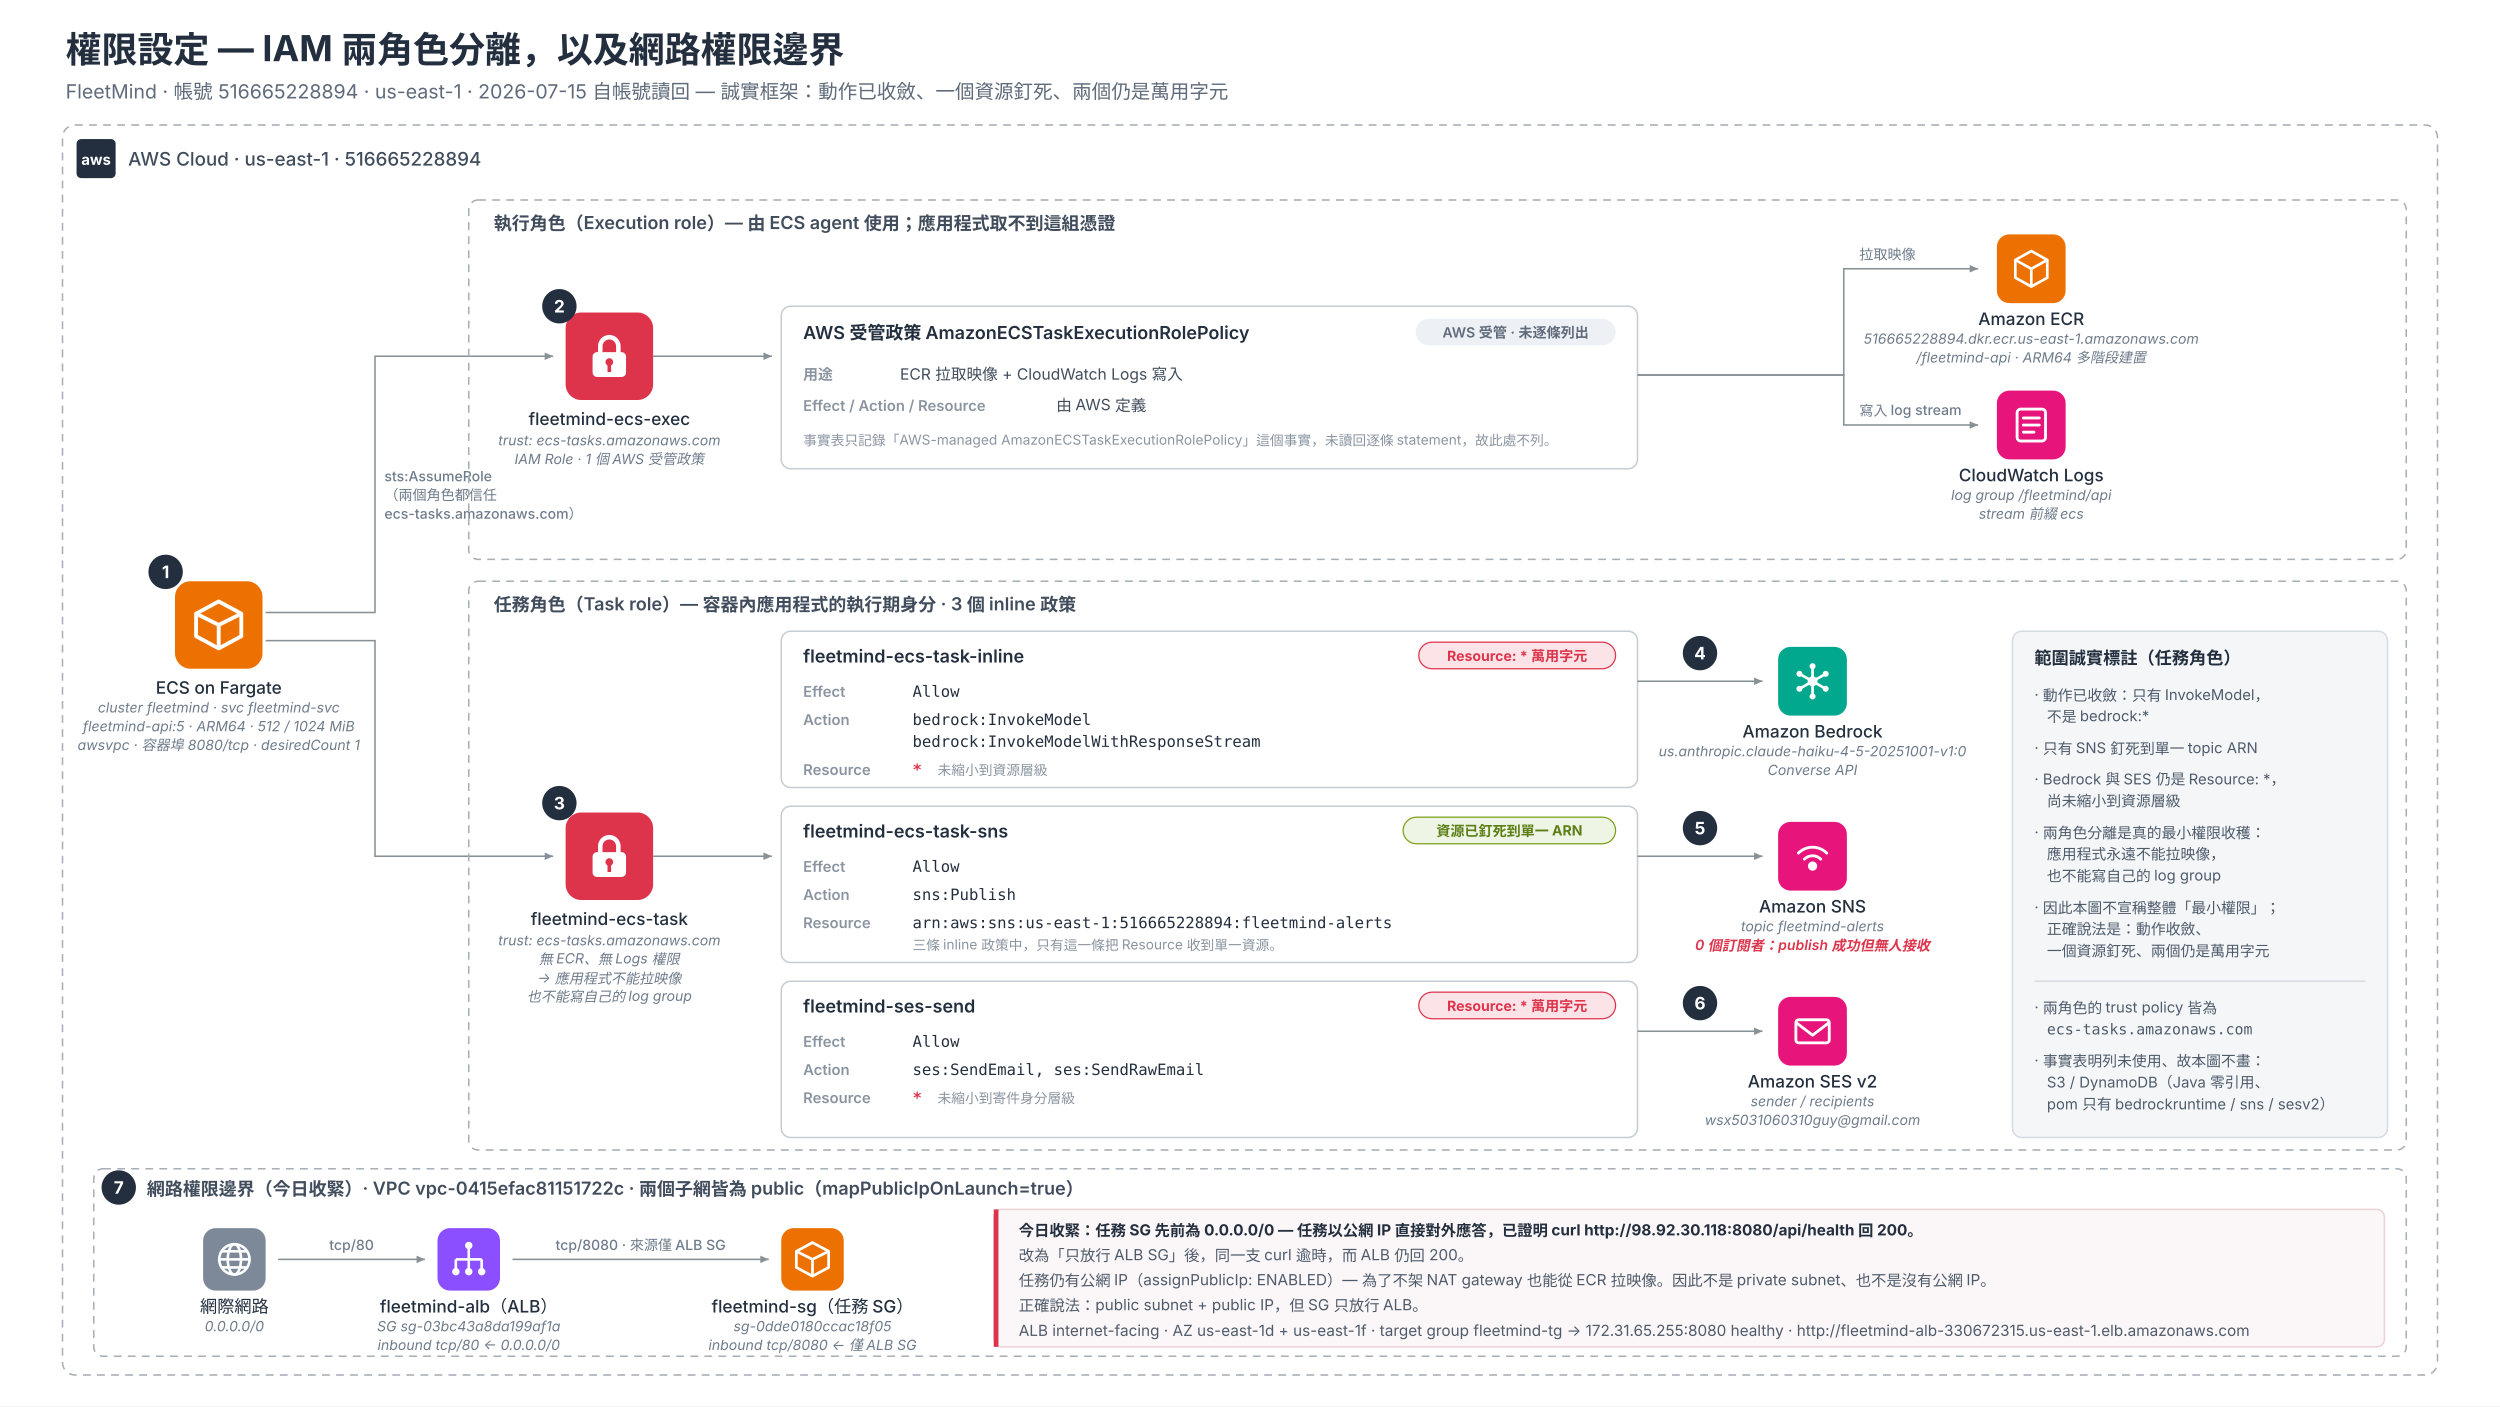
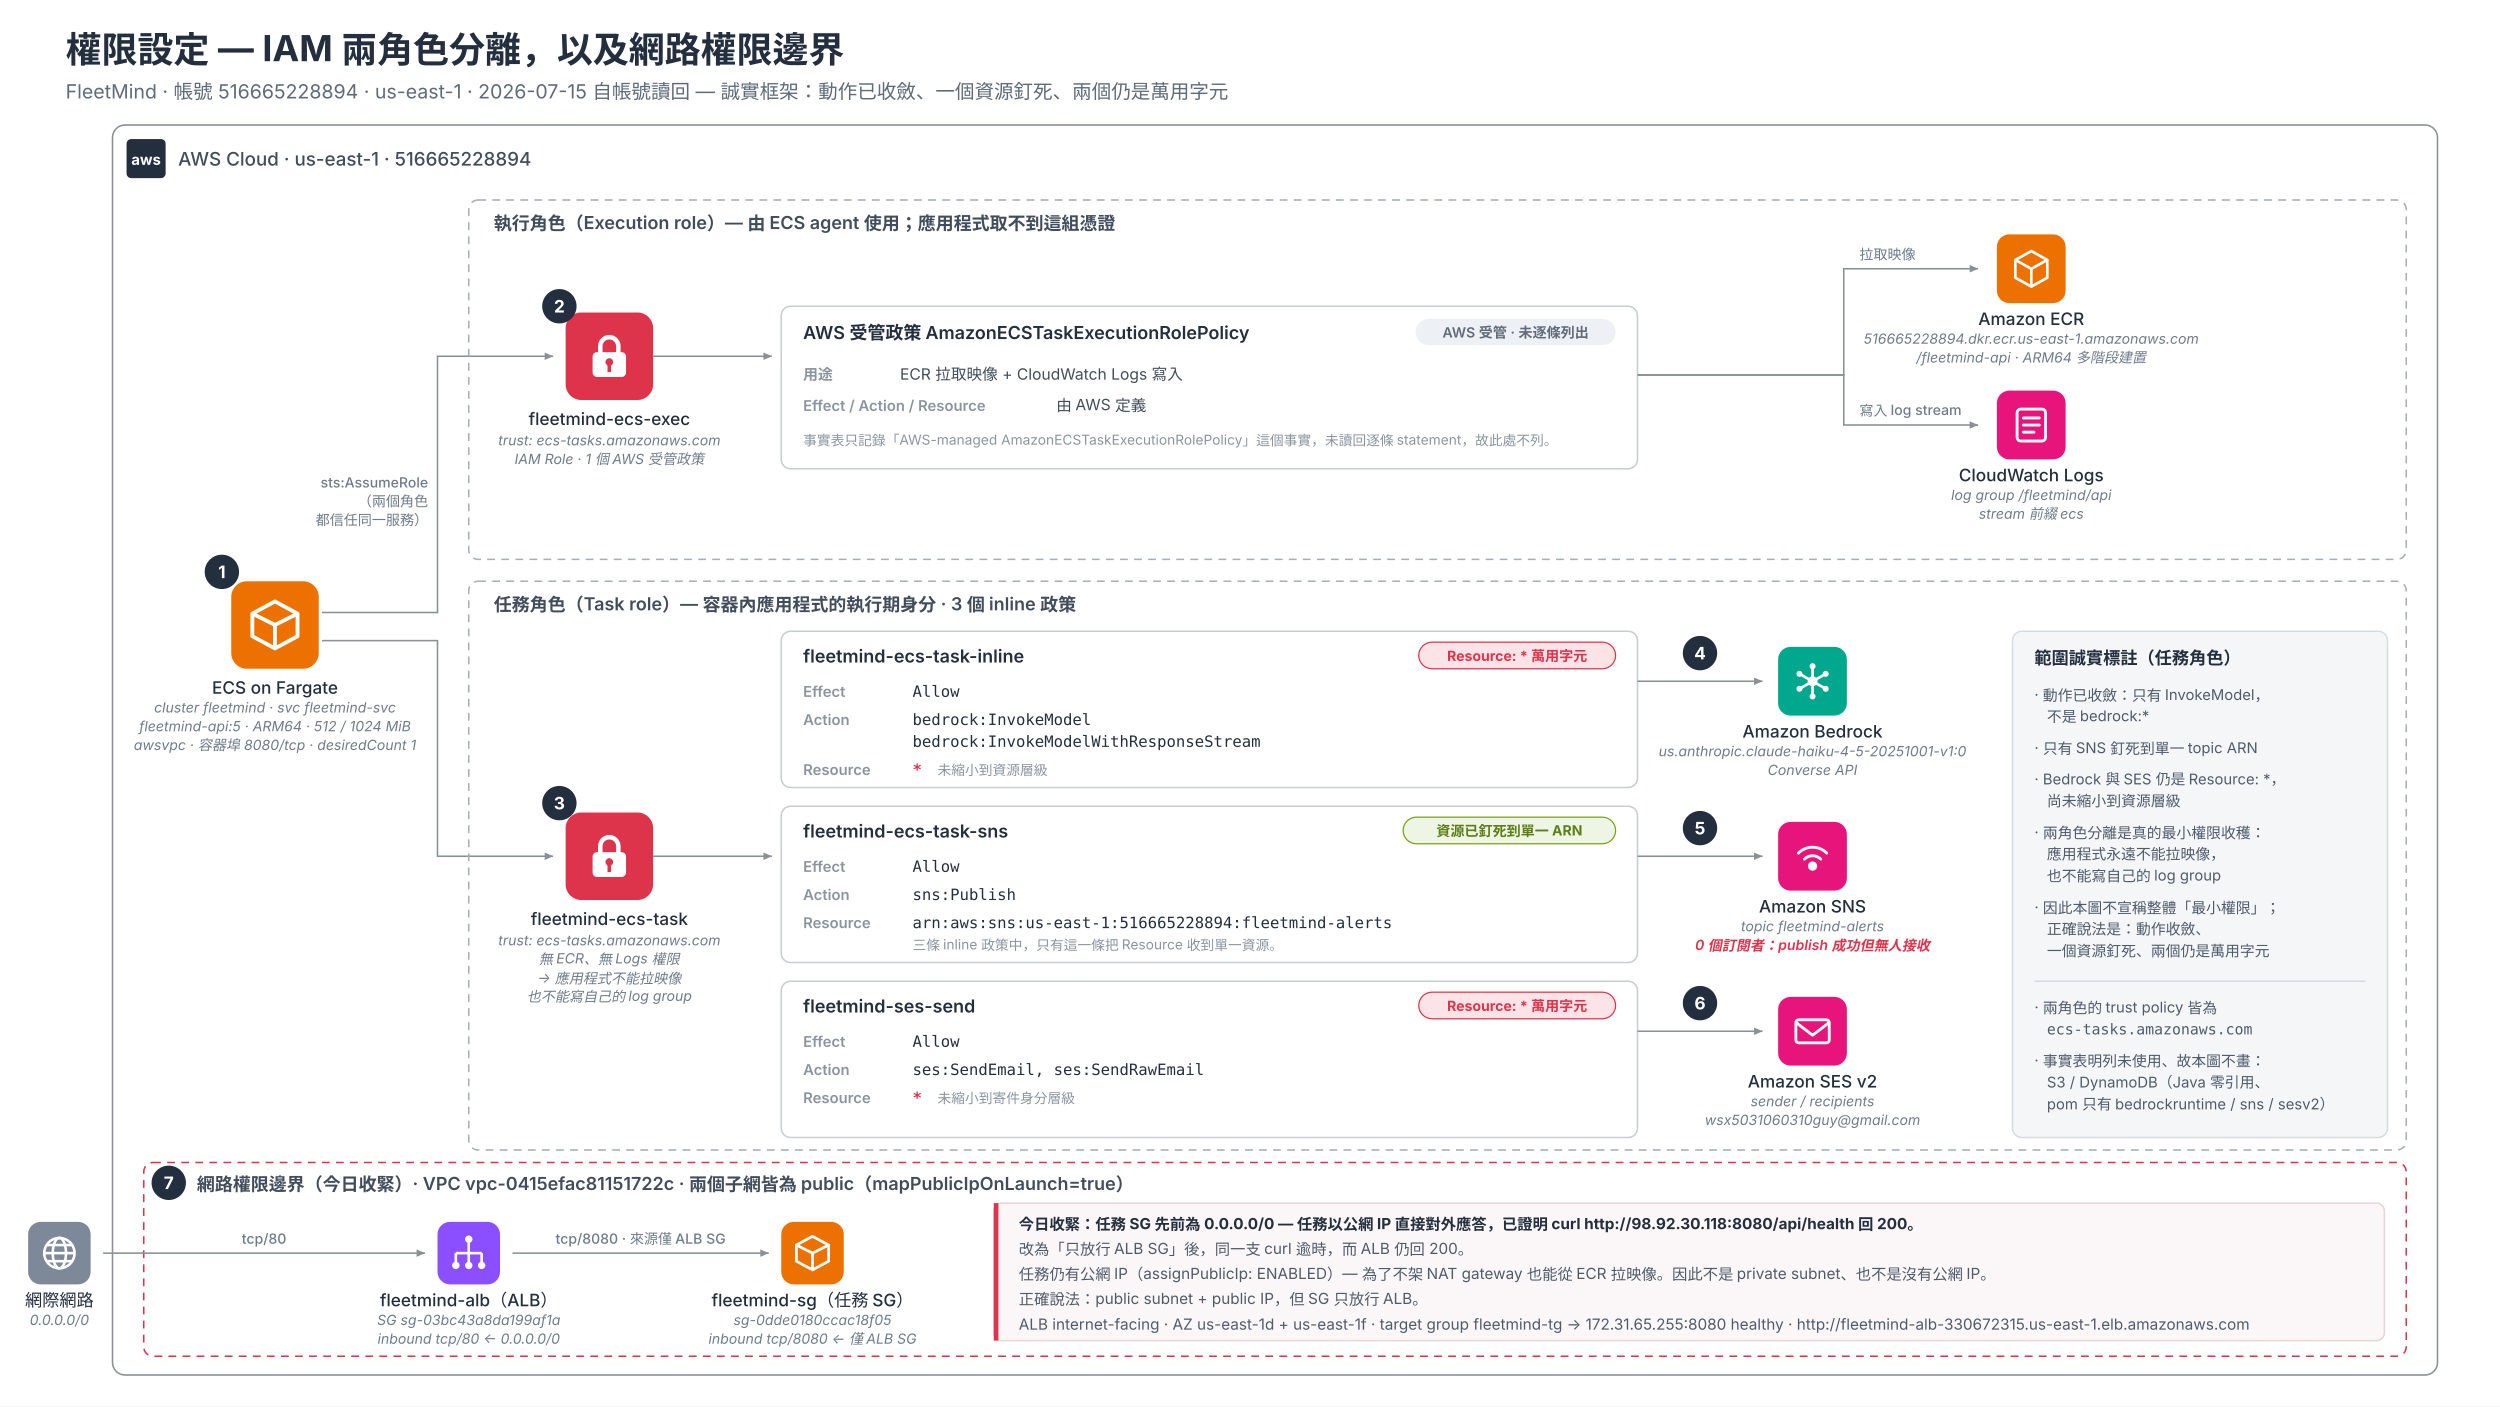
<svg xmlns="http://www.w3.org/2000/svg" viewBox="0 0 1600 900" width="1600" height="900" role="img" aria-label="FleetMind IAM 權限設定圖">
  <defs>
    <style>
      .f { font-family: system-ui, -apple-system, "Segoe UI", "Noto Sans TC", "PingFang TC", sans-serif; }
      .m { font-family: ui-monospace, SFMono-Regular, Menlo, Consolas, monospace; }
      .t-title { font-size: 23px; font-weight: 700; fill: #232F3E; }
      .t-sub   { font-size: 12.5px; font-weight: 400; fill: #5F6B7A; }
      .t-cloud { font-size: 12px; font-weight: 500; fill: #414D5C; }
      .t-grp   { font-size: 11.5px; font-weight: 600; fill: #414D5C; }
      .t-svc   { font-size: 11px; font-weight: 500; fill: #232F3E; text-anchor: middle; }
      .t-dsc   { font-size: 9px; font-style: italic; font-weight: 400; fill: #6E7B8B; text-anchor: middle; }
      .t-warn  { font-size: 9px; font-style: italic; font-weight: 600; fill: #DD344C; text-anchor: middle; }
      .t-pol   { font-size: 11.5px; font-weight: 600; fill: #232F3E; }
      .t-k     { font-size: 9.5px; font-weight: 600; fill: #8A94A0; }
      .t-v     { font-size: 10px; font-weight: 500; fill: #232F3E; }
      .t-vred  { font-size: 10px; font-weight: 700; fill: #DD344C; }
      .t-vcjk  { font-size: 10px; font-weight: 400; fill: #414D5C; }
      .t-fine  { font-size: 8.8px; font-weight: 400; fill: #8A94A0; }
      .t-arw   { font-size: 9px; font-weight: 500; fill: #6E7B8B; }
      .t-note  { font-size: 9.8px; font-weight: 400; fill: #4E5B6B; }
      .t-nb    { font-size: 9.8px; font-weight: 700; fill: #232F3E; }
      .t-bul   { font-size: 9.5px; font-weight: 400; fill: #4E5B6B; }
      .t-bulh  { font-size: 11px; font-weight: 700; fill: #232F3E; }
      .bdg     { font-size: 11px; font-weight: 700; fill: #FFFFFF; text-anchor: middle; }
      .arrow   { fill: none; stroke: #879196; stroke-width: 1; marker-end: url(#ah); }
      .grpbox  { fill: none; stroke: #A7AFB7; stroke-width: 1; stroke-dasharray: 5 4; }
+       /* modifiers must follow .grpbox: equal specificity, later rule wins.
+          A CSS rule outranks a presentation attribute, so these cannot be set per-element. */
+       .cloudbox { stroke: #879196; stroke-dasharray: none; }
+       .netbox   { stroke: #DD344C; }
    </style>
    <marker id="ah" viewBox="0 0 10 10" refX="9" refY="5" markerWidth="6" markerHeight="6" orient="auto-start-reverse">
      <path d="M0,1 L9,5 L0,9 Z" fill="#879196" />
    </marker>
    <g id="g-ecs" fill="none" stroke="#FFFFFF" stroke-width="1.7" stroke-linejoin="round">
      <path d="M12,1.6 L22,7 L22,17 L12,22.4 L2,17 L2,7 Z" />
      <path d="M12,12 L22,7 M12,12 L2,7 M12,12 L12,22.4" />
    </g>
    <g id="g-iam">
      <path d="M8,10.5 V7.6 a4,4 0 0 1 8,0 V10.5" fill="none" stroke="#FFFFFF" stroke-width="2" />
      <rect x="4.6" y="10.2" width="14.8" height="11" rx="2" fill="#FFFFFF" />
      <circle cx="12" cy="14.6" r="1.7" fill="#DD344C" />
      <rect x="11.2" y="15.4" width="1.6" height="3.6" fill="#DD344C" />
    </g>
    <g id="g-ecr" fill="none" stroke="#FFFFFF" stroke-width="1.5" stroke-linejoin="round">
      <path d="M12,2 L21,7 L12,12 L3,7 Z" />
      <path d="M3,7 L3,17 L12,22 L12,12" />
      <path d="M21,7 L21,17 L12,22" />
    </g>
    <g id="g-logs" fill="none" stroke="#FFFFFF" stroke-width="1.6" stroke-linecap="round">
      <rect x="4" y="3" width="16" height="18" rx="2" />
      <path d="M7.5,8 H16.5 M7.5,12 H16.5 M7.5,16 H13.5" />
    </g>
    <g id="g-bed">
      <g fill="none" stroke="#FFFFFF" stroke-width="1.5">
        <path d="M12,12 L12,3.5 M12,12 L19.4,7.8 M12,12 L19.4,16.2 M12,12 L12,20.5 M12,12 L4.6,16.2 M12,12 L4.6,7.8" />
      </g>
      <circle cx="12" cy="12" r="2.8" fill="#FFFFFF" />
      <circle cx="12" cy="3.5" r="1.7" fill="#FFFFFF" />
      <circle cx="19.4" cy="7.8" r="1.7" fill="#FFFFFF" />
      <circle cx="19.4" cy="16.2" r="1.7" fill="#FFFFFF" />
      <circle cx="12" cy="20.5" r="1.7" fill="#FFFFFF" />
      <circle cx="4.6" cy="16.2" r="1.7" fill="#FFFFFF" />
      <circle cx="4.6" cy="7.8" r="1.7" fill="#FFFFFF" />
    </g>
    <g id="g-sns">
      <circle cx="12" cy="17.5" r="2.6" fill="#FFFFFF" />
      <g fill="none" stroke="#FFFFFF" stroke-width="1.6" stroke-linecap="round">
        <path d="M7.4,13.6 a6.5,6.5 0 0 1 9.2,0" />
        <path d="M4,10.2 a11.3,11.3 0 0 1 16,0" />
      </g>
    </g>
    <g id="g-ses" fill="none" stroke="#FFFFFF" stroke-width="1.6" stroke-linejoin="round">
      <rect x="2.6" y="5.5" width="18.8" height="13" rx="1.6" />
      <path d="M2.6,7 L12,14.2 L21.4,7" />
    </g>
    <g id="g-alb">
      <g fill="none" stroke="#FFFFFF" stroke-width="1.6">
        <path d="M12,5.5 V12 M4,12 H20 M4,12 V17.5 M12,12 V17.5 M20,12 V17.5" />
      </g>
      <circle cx="12" cy="3.4" r="2.3" fill="#FFFFFF" />
      <circle cx="4" cy="19.6" r="2.3" fill="#FFFFFF" />
      <circle cx="12" cy="19.6" r="2.3" fill="#FFFFFF" />
      <circle cx="20" cy="19.6" r="2.3" fill="#FFFFFF" />
    </g>
    <g id="g-net" fill="none" stroke="#FFFFFF" stroke-width="1.6">
      <circle cx="12" cy="12" r="9.4" />
      <ellipse cx="12" cy="12" rx="4.1" ry="9.4" />
      <path d="M2.7,12 H21.3 M4.2,7 H19.8 M4.2,17 H19.8" />
    </g>
  </defs>
  <rect x="0" y="0" width="1600" height="900" fill="#FFFFFF" />
  <text class="f t-title" x="42" y="40">權限設定 — IAM 兩角色分離，以及網路權限邊界</text>
  <text class="f t-sub" x="42" y="63">FleetMind · 帳號 516665228894 · us-east-1 · 2026-07-15 自帳號讀回 — 誠實框架：動作已收斂、一個資源釘死、兩個仍是萬用字元</text>
-   <rect x="40" y="80" width="1520" height="800" rx="8" class="grpbox" stroke-dasharray="none" stroke="#879196" />
-   <rect x="49" y="89" width="25" height="25" rx="3" fill="#232F3E" />
-   <text class="f" x="61.5" y="105.5" text-anchor="middle" font-size="9.5" font-weight="700" fill="#FFFFFF">aws</text>
-   <text class="f t-cloud" x="82" y="106">AWS Cloud · us-east-1 · 516665228894</text>
-   <rect x="112" y="372" width="56" height="56" rx="10" fill="#ED7100" />
-   <use href="#g-ecs" transform="translate(122.6,382.6) scale(1.4467)" />
-   <text class="f t-svc" x="140" y="444">ECS on Fargate</text>
-   <text class="f t-dsc" x="140" y="456">cluster fleetmind · svc fleetmind-svc</text>
-   <text class="f t-dsc" x="140" y="468">fleetmind-api:5 · ARM64 · 512 / 1024 MiB</text>
-   <text class="f t-dsc" x="140" y="480">awsvpc · 容器埠 8080/tcp · desiredCount 1</text>
-   <circle cx="106" cy="366" r="11" fill="#232F3E" />
-   <text class="f bdg" x="106" y="370">1</text>
-   <path class="arrow" d="M170,392 H240 V228 H354" />
-   <path class="arrow" d="M170,410 H240 V548 H354" />
-   <text class="f t-arw" x="246" y="308">sts:AssumeRole</text>
-   <text class="f t-arw" x="246" y="320">（兩個角色都信任</text>
-   <text class="f t-arw" x="246" y="332">ecs-tasks.amazonaws.com）</text>
+   <rect x="72" y="80" width="1488" height="800" rx="8" class="grpbox cloudbox" />
+   <rect x="81" y="89" width="25" height="25" rx="3" fill="#232F3E" />
+   <text class="f" x="93.5" y="105.5" text-anchor="middle" font-size="9.5" font-weight="700" fill="#FFFFFF">aws</text>
+   <text class="f t-cloud" x="114" y="106">AWS Cloud · us-east-1 · 516665228894</text>
+   <rect x="148" y="372" width="56" height="56" rx="10" fill="#ED7100" />
+   <use href="#g-ecs" transform="translate(158.6,382.6) scale(1.4467)" />
+   <text class="f t-svc" x="176" y="444">ECS on Fargate</text>
+   <text class="f t-dsc" x="176" y="456">cluster fleetmind · svc fleetmind-svc</text>
+   <text class="f t-dsc" x="176" y="468">fleetmind-api:5 · ARM64 · 512 / 1024 MiB</text>
+   <text class="f t-dsc" x="176" y="480">awsvpc · 容器埠 8080/tcp · desiredCount 1</text>
+   <circle cx="142" cy="366" r="11" fill="#232F3E" />
+   <text class="f bdg" x="142" y="370">1</text>
+   <path class="arrow" d="M206,392 H280 V228 H354" />
+   <path class="arrow" d="M206,410 H280 V548 H354" />
+   <text class="f t-arw" x="274" y="312" text-anchor="end">sts:AssumeRole</text>
+   <text class="f t-arw" x="274" y="324" text-anchor="end">（兩個角色</text>
+   <text class="f t-arw" x="274" y="336" text-anchor="end">都信任同一服務）</text>
  <rect x="300" y="128" width="1240" height="230" rx="6" class="grpbox" />
  <text class="f t-grp" x="316" y="147">執行角色（Execution role）— 由 ECS agent 使用；應用程式取不到這組憑證</text>
  <rect x="362" y="200" width="56" height="56" rx="10" fill="#DD344C" />
  <use href="#g-iam" transform="translate(372.6,210.6) scale(1.4467)" />
  <text class="f t-svc" x="390" y="272">fleetmind-ecs-exec</text>
  <text class="f t-dsc" x="390" y="285">trust: ecs-tasks.amazonaws.com</text>
  <text class="f t-dsc" x="390" y="297">IAM Role · 1 個 AWS 受管政策</text>
  <circle cx="358" cy="196" r="11" fill="#232F3E" />
  <text class="f bdg" x="358" y="200">2</text>
  <path class="arrow" d="M418,228 H494" />
  <rect x="500" y="196" width="548" height="104" rx="6" fill="#FFFFFF" stroke="#C6CDD3" stroke-width="1" />
  <text class="f t-pol" x="514" y="217">AWS 受管政策 AmazonECSTaskExecutionRolePolicy</text>
  <rect x="906" y="204" width="128" height="17" rx="8.5" fill="#EDF1F5" />
  <text class="f" x="970" y="216" text-anchor="middle" font-size="9" font-weight="600" fill="#5F6B7A">AWS 受管 · 未逐條列出</text>
  <text class="f t-k" x="514" y="243">用途</text>
  <text class="f t-vcjk" x="576" y="243">ECR 拉取映像 + CloudWatch Logs 寫入</text>
  <text class="f t-k" x="514" y="263">Effect / Action / Resource</text>
  <text class="f t-vcjk" x="676" y="263">由 AWS 定義</text>
  <text class="f t-fine" x="514" y="285">事實表只記錄「AWS-managed AmazonECSTaskExecutionRolePolicy」這個事實，未讀回逐條 statement，故此處不列。</text>
  <path class="arrow" d="M1048,240 H1180 V172 H1266" />
  <path class="arrow" d="M1048,240 H1180 V272 H1266" />
  <text class="f t-arw" x="1190" y="166">拉取映像</text>
  <text class="f t-arw" x="1190" y="266">寫入 log stream</text>
  <rect x="1278" y="150" width="44" height="44" rx="8" fill="#ED7100" />
  <use href="#g-ecr" transform="translate(1286.4,158.4) scale(1.1367)" />
  <text class="f t-svc" x="1300" y="208">Amazon ECR</text>
  <text class="f t-dsc" x="1300" y="220">516665228894.dkr.ecr.us-east-1.amazonaws.com</text>
  <text class="f t-dsc" x="1300" y="232">/fleetmind-api · ARM64 多階段建置</text>
  <rect x="1278" y="250" width="44" height="44" rx="8" fill="#E7157B" />
  <use href="#g-logs" transform="translate(1286.4,258.4) scale(1.1367)" />
  <text class="f t-svc" x="1300" y="308">CloudWatch Logs</text>
  <text class="f t-dsc" x="1300" y="320">log group /fleetmind/api</text>
  <text class="f t-dsc" x="1300" y="332">stream 前綴 ecs</text>
  <rect x="300" y="372" width="1240" height="364" rx="6" class="grpbox" />
  <text class="f t-grp" x="316" y="391">任務角色（Task role）— 容器內應用程式的執行期身分 · 3 個 inline 政策</text>
  <rect x="362" y="520" width="56" height="56" rx="10" fill="#DD344C" />
  <use href="#g-iam" transform="translate(372.6,530.6) scale(1.4467)" />
  <text class="f t-svc" x="390" y="592">fleetmind-ecs-task</text>
  <text class="f t-dsc" x="390" y="605">trust: ecs-tasks.amazonaws.com</text>
  <text class="f t-dsc" x="390" y="617">無 ECR、無 Logs 權限</text>
  <text class="f t-dsc" x="390" y="629">→ 應用程式不能拉映像</text>
  <text class="f t-dsc" x="390" y="641">也不能寫自己的 log group</text>
  <circle cx="358" cy="514" r="11" fill="#232F3E" />
  <text class="f bdg" x="358" y="518">3</text>
  <path class="arrow" d="M418,548 H494" />
  <rect x="500" y="404" width="548" height="100" rx="6" fill="#FFFFFF" stroke="#C6CDD3" stroke-width="1" />
  <text class="f t-pol" x="514" y="424">fleetmind-ecs-task-inline</text>
  <rect x="908" y="411" width="126" height="17" rx="8.5" fill="#FBE3E7" stroke="#DD344C" stroke-width="0.8" />
  <text class="f" x="971" y="423" text-anchor="middle" font-size="9" font-weight="700" fill="#DD344C">Resource: * 萬用字元</text>
  <text class="f t-k" x="514" y="446">Effect</text>
  <text class="f m t-v" x="584" y="446">Allow</text>
  <text class="f t-k" x="514" y="464">Action</text>
  <text class="f m t-v" x="584" y="464">bedrock:InvokeModel</text>
  <text class="f m t-v" x="584" y="478">bedrock:InvokeModelWithResponseStream</text>
  <text class="f t-k" x="514" y="496">Resource</text>
  <text class="f m t-vred" x="584" y="496">*</text>
  <text class="f t-fine" x="600" y="496">未縮小到資源層級</text>
  <path class="arrow" d="M1048,436 H1128" />
  <circle cx="1088" cy="418" r="11" fill="#232F3E" />
  <text class="f bdg" x="1088" y="422">4</text>
  <rect x="1138" y="414" width="44" height="44" rx="8" fill="#01A88D" />
  <use href="#g-bed" transform="translate(1146.4,422.4) scale(1.1367)" />
  <text class="f t-svc" x="1160" y="472">Amazon Bedrock</text>
  <text class="f t-dsc" x="1160" y="484">us.anthropic.claude-haiku-4-5-20251001-v1:0</text>
  <text class="f t-dsc" x="1160" y="496">Converse API</text>
  <rect x="500" y="516" width="548" height="100" rx="6" fill="#FFFFFF" stroke="#C6CDD3" stroke-width="1" />
  <text class="f t-pol" x="514" y="536">fleetmind-ecs-task-sns</text>
  <rect x="898" y="523" width="136" height="17" rx="8.5" fill="#EFF5E4" stroke="#7AA116" stroke-width="0.8" />
  <text class="f" x="966" y="535" text-anchor="middle" font-size="9" font-weight="700" fill="#5B7F16">資源已釘死到單一 ARN</text>
  <text class="f t-k" x="514" y="558">Effect</text>
  <text class="f m t-v" x="584" y="558">Allow</text>
  <text class="f t-k" x="514" y="576">Action</text>
  <text class="f m t-v" x="584" y="576">sns:Publish</text>
  <text class="f t-k" x="514" y="594">Resource</text>
  <text class="f m t-v" x="584" y="594">arn:aws:sns:us-east-1:516665228894:fleetmind-alerts</text>
  <text class="f t-fine" x="584" y="608">三條 inline 政策中，只有這一條把 Resource 收到單一資源。</text>
  <path class="arrow" d="M1048,548 H1128" />
  <circle cx="1088" cy="530" r="11" fill="#232F3E" />
  <text class="f bdg" x="1088" y="534">5</text>
  <rect x="1138" y="526" width="44" height="44" rx="8" fill="#E7157B" />
  <use href="#g-sns" transform="translate(1146.4,534.4) scale(1.1367)" />
  <text class="f t-svc" x="1160" y="584">Amazon SNS</text>
  <text class="f t-dsc" x="1160" y="596">topic fleetmind-alerts</text>
  <text class="f t-warn" x="1160" y="608">0 個訂閱者：publish 成功但無人接收</text>
  <rect x="500" y="628" width="548" height="100" rx="6" fill="#FFFFFF" stroke="#C6CDD3" stroke-width="1" />
  <text class="f t-pol" x="514" y="648">fleetmind-ses-send</text>
  <rect x="908" y="635" width="126" height="17" rx="8.5" fill="#FBE3E7" stroke="#DD344C" stroke-width="0.8" />
  <text class="f" x="971" y="647" text-anchor="middle" font-size="9" font-weight="700" fill="#DD344C">Resource: * 萬用字元</text>
  <text class="f t-k" x="514" y="670">Effect</text>
  <text class="f m t-v" x="584" y="670">Allow</text>
  <text class="f t-k" x="514" y="688">Action</text>
  <text class="f m t-v" x="584" y="688">ses:SendEmail, ses:SendRawEmail</text>
  <text class="f t-k" x="514" y="706">Resource</text>
  <text class="f m t-vred" x="584" y="706">*</text>
  <text class="f t-fine" x="600" y="706">未縮小到寄件身分層級</text>
  <path class="arrow" d="M1048,660 H1128" />
  <circle cx="1088" cy="642" r="11" fill="#232F3E" />
  <text class="f bdg" x="1088" y="646">6</text>
  <rect x="1138" y="638" width="44" height="44" rx="8" fill="#E7157B" />
  <use href="#g-ses" transform="translate(1146.4,646.4) scale(1.1367)" />
  <text class="f t-svc" x="1160" y="696">Amazon SES v2</text>
  <text class="f t-dsc" x="1160" y="708">sender / recipients</text>
  <text class="f t-dsc" x="1160" y="720">wsx5031060310guy@gmail.com</text>
  <rect x="1288" y="404" width="240" height="324" rx="6" fill="#F4F6F8" stroke="#D5DBE1" stroke-width="1" />
  <text class="f t-bulh" x="1302" y="425">範圍誠實標註（任務角色）</text>
  <text class="f t-bul" x="1302" y="448">· 動作已收斂：只有 InvokeModel，</text>
  <text class="f t-bul" x="1310" y="462">不是 bedrock:*</text>
  <text class="f t-bul" x="1302" y="482">· 只有 SNS 釘死到單一 topic ARN</text>
  <text class="f t-bul" x="1302" y="502">· Bedrock 與 SES 仍是 Resource: *，</text>
  <text class="f t-bul" x="1310" y="516">尚未縮小到資源層級</text>
  <text class="f t-bul" x="1302" y="536">· 兩角色分離是真的最小權限收穫：</text>
  <text class="f t-bul" x="1310" y="550">應用程式永遠不能拉映像，</text>
  <text class="f t-bul" x="1310" y="564">也不能寫自己的 log group</text>
  <text class="f t-bul" x="1302" y="584">· 因此本圖不宣稱整體「最小權限」；</text>
  <text class="f t-bul" x="1310" y="598">正確說法是：動作收斂、</text>
  <text class="f t-bul" x="1310" y="612">一個資源釘死、兩個仍是萬用字元</text>
  <line x1="1302" y1="628" x2="1514" y2="628" stroke="#D5DBE1" stroke-width="1" />
  <text class="f t-bul" x="1302" y="648">· 兩角色的 trust policy 皆為</text>
  <text class="f m t-bul" x="1310" y="662">ecs-tasks.amazonaws.com</text>
  <text class="f t-bul" x="1302" y="682">· 事實表明列未使用、故本圖不畫：</text>
  <text class="f t-bul" x="1310" y="696">S3 / DynamoDB（Java 零引用、</text>
  <text class="f t-bul" x="1310" y="710">pom 只有 bedrockruntime / sns / sesv2）</text>
-   <rect x="60" y="748" width="1480" height="120" rx="6" class="grpbox" stroke="#DD344C" />
-   <circle cx="76" cy="760" r="11" fill="#232F3E" />
-   <text class="f bdg" x="76" y="764">7</text>
-   <text class="f t-grp" x="94" y="765">網路權限邊界（今日收緊）· VPC vpc-0415efac81151722c · 兩個子網皆為 public（mapPublicIpOnLaunch=true）</text>
-   <rect x="130" y="786" width="40" height="40" rx="8" fill="#7D8998" />
-   <use href="#g-net" transform="translate(137.6,793.6) scale(1.0333)" />
-   <text class="f t-svc" x="150" y="840">網際網路</text>
-   <text class="f t-dsc" x="150" y="852">0.0.0.0/0</text>
-   <path class="arrow" d="M178,806 H272" />
-   <text class="f t-arw" x="225" y="800" text-anchor="middle">tcp/80</text>
-   <rect x="280" y="786" width="40" height="40" rx="8" fill="#8C4FFF" />
-   <use href="#g-alb" transform="translate(287.6,793.6) scale(1.0333)" />
-   <text class="f t-svc" x="300" y="840">fleetmind-alb（ALB）</text>
-   <text class="f t-dsc" x="300" y="852">SG sg-03bc43a8da199af1a</text>
-   <text class="f t-dsc" x="300" y="864">inbound tcp/80 ← 0.0.0.0/0</text>
-   <path class="arrow" d="M328,806 H492" />
-   <text class="f t-arw" x="410" y="800" text-anchor="middle">tcp/8080 · 來源僅 ALB SG</text>
-   <rect x="500" y="786" width="40" height="40" rx="8" fill="#ED7100" />
-   <use href="#g-ecs" transform="translate(507.6,793.6) scale(1.0333)" />
-   <text class="f t-svc" x="520" y="840">fleetmind-sg（任務 SG）</text>
-   <text class="f t-dsc" x="520" y="852">sg-0dde0180ccac18f05</text>
-   <text class="f t-dsc" x="520" y="864">inbound tcp/8080 ← 僅 ALB SG</text>
-   <rect x="636" y="774" width="890" height="88" rx="5" fill="#FBF6F7" stroke="#EBD3D8" stroke-width="1" />
-   <rect x="636" y="774" width="3" height="88" fill="#DD344C" />
-   <text class="f t-nb" x="652" y="791">今日收緊：任務 SG 先前為 0.0.0.0/0 — 任務以公網 IP 直接對外應答，已證明 curl http://98.92.30.118:8080/api/health 回 200。</text>
-   <text class="f t-note" x="652" y="807">改為「只放行 ALB SG」後，同一支 curl 逾時，而 ALB 仍回 200。</text>
-   <text class="f t-note" x="652" y="823">任務仍有公網 IP（assignPublicIp: ENABLED）— 為了不架 NAT gateway 也能從 ECR 拉映像。因此不是 private subnet、也不是沒有公網 IP。</text>
-   <text class="f t-note" x="652" y="839">正確說法：public subnet + public IP，但 SG 只放行 ALB。</text>
-   <text class="f t-note" x="652" y="855">ALB internet-facing · AZ us-east-1d + us-east-1f · target group fleetmind-tg → 172.31.65.255:8080 healthy · http://fleetmind-alb-330672315.us-east-1.elb.amazonaws.com</text>
+   <rect x="92" y="744" width="1448" height="124" rx="6" class="grpbox netbox" />
+   <circle cx="108" cy="757" r="11" fill="#232F3E" />
+   <text class="f bdg" x="108" y="761">7</text>
+   <text class="f t-grp" x="126" y="762">網路權限邊界（今日收緊）· VPC vpc-0415efac81151722c · 兩個子網皆為 public（mapPublicIpOnLaunch=true）</text>
+   <rect x="18" y="782" width="40" height="40" rx="8" fill="#7D8998" />
+   <use href="#g-net" transform="translate(25.6,789.6) scale(1.0333)" />
+   <text class="f t-svc" x="38" y="836">網際網路</text>
+   <text class="f t-dsc" x="38" y="848">0.0.0.0/0</text>
+   <path class="arrow" d="M66,802 H272" />
+   <text class="f t-arw" x="169" y="796" text-anchor="middle">tcp/80</text>
+   <rect x="280" y="782" width="40" height="40" rx="8" fill="#8C4FFF" />
+   <use href="#g-alb" transform="translate(287.6,789.6) scale(1.0333)" />
+   <text class="f t-svc" x="300" y="836">fleetmind-alb（ALB）</text>
+   <text class="f t-dsc" x="300" y="848">SG sg-03bc43a8da199af1a</text>
+   <text class="f t-dsc" x="300" y="860">inbound tcp/80 ← 0.0.0.0/0</text>
+   <path class="arrow" d="M328,802 H492" />
+   <text class="f t-arw" x="410" y="796" text-anchor="middle">tcp/8080 · 來源僅 ALB SG</text>
+   <rect x="500" y="782" width="40" height="40" rx="8" fill="#ED7100" />
+   <use href="#g-ecs" transform="translate(507.6,789.6) scale(1.0333)" />
+   <text class="f t-svc" x="520" y="836">fleetmind-sg（任務 SG）</text>
+   <text class="f t-dsc" x="520" y="848">sg-0dde0180ccac18f05</text>
+   <text class="f t-dsc" x="520" y="860">inbound tcp/8080 ← 僅 ALB SG</text>
+   <rect x="636" y="770" width="890" height="88" rx="5" fill="#FBF6F7" stroke="#EBD3D8" stroke-width="1" />
+   <rect x="636" y="770" width="3" height="88" fill="#DD344C" />
+   <text class="f t-nb" x="652" y="787">今日收緊：任務 SG 先前為 0.0.0.0/0 — 任務以公網 IP 直接對外應答，已證明 curl http://98.92.30.118:8080/api/health 回 200。</text>
+   <text class="f t-note" x="652" y="803">改為「只放行 ALB SG」後，同一支 curl 逾時，而 ALB 仍回 200。</text>
+   <text class="f t-note" x="652" y="819">任務仍有公網 IP（assignPublicIp: ENABLED）— 為了不架 NAT gateway 也能從 ECR 拉映像。因此不是 private subnet、也不是沒有公網 IP。</text>
+   <text class="f t-note" x="652" y="835">正確說法：public subnet + public IP，但 SG 只放行 ALB。</text>
+   <text class="f t-note" x="652" y="851">ALB internet-facing · AZ us-east-1d + us-east-1f · target group fleetmind-tg → 172.31.65.255:8080 healthy · http://fleetmind-alb-330672315.us-east-1.elb.amazonaws.com</text>
</svg>
